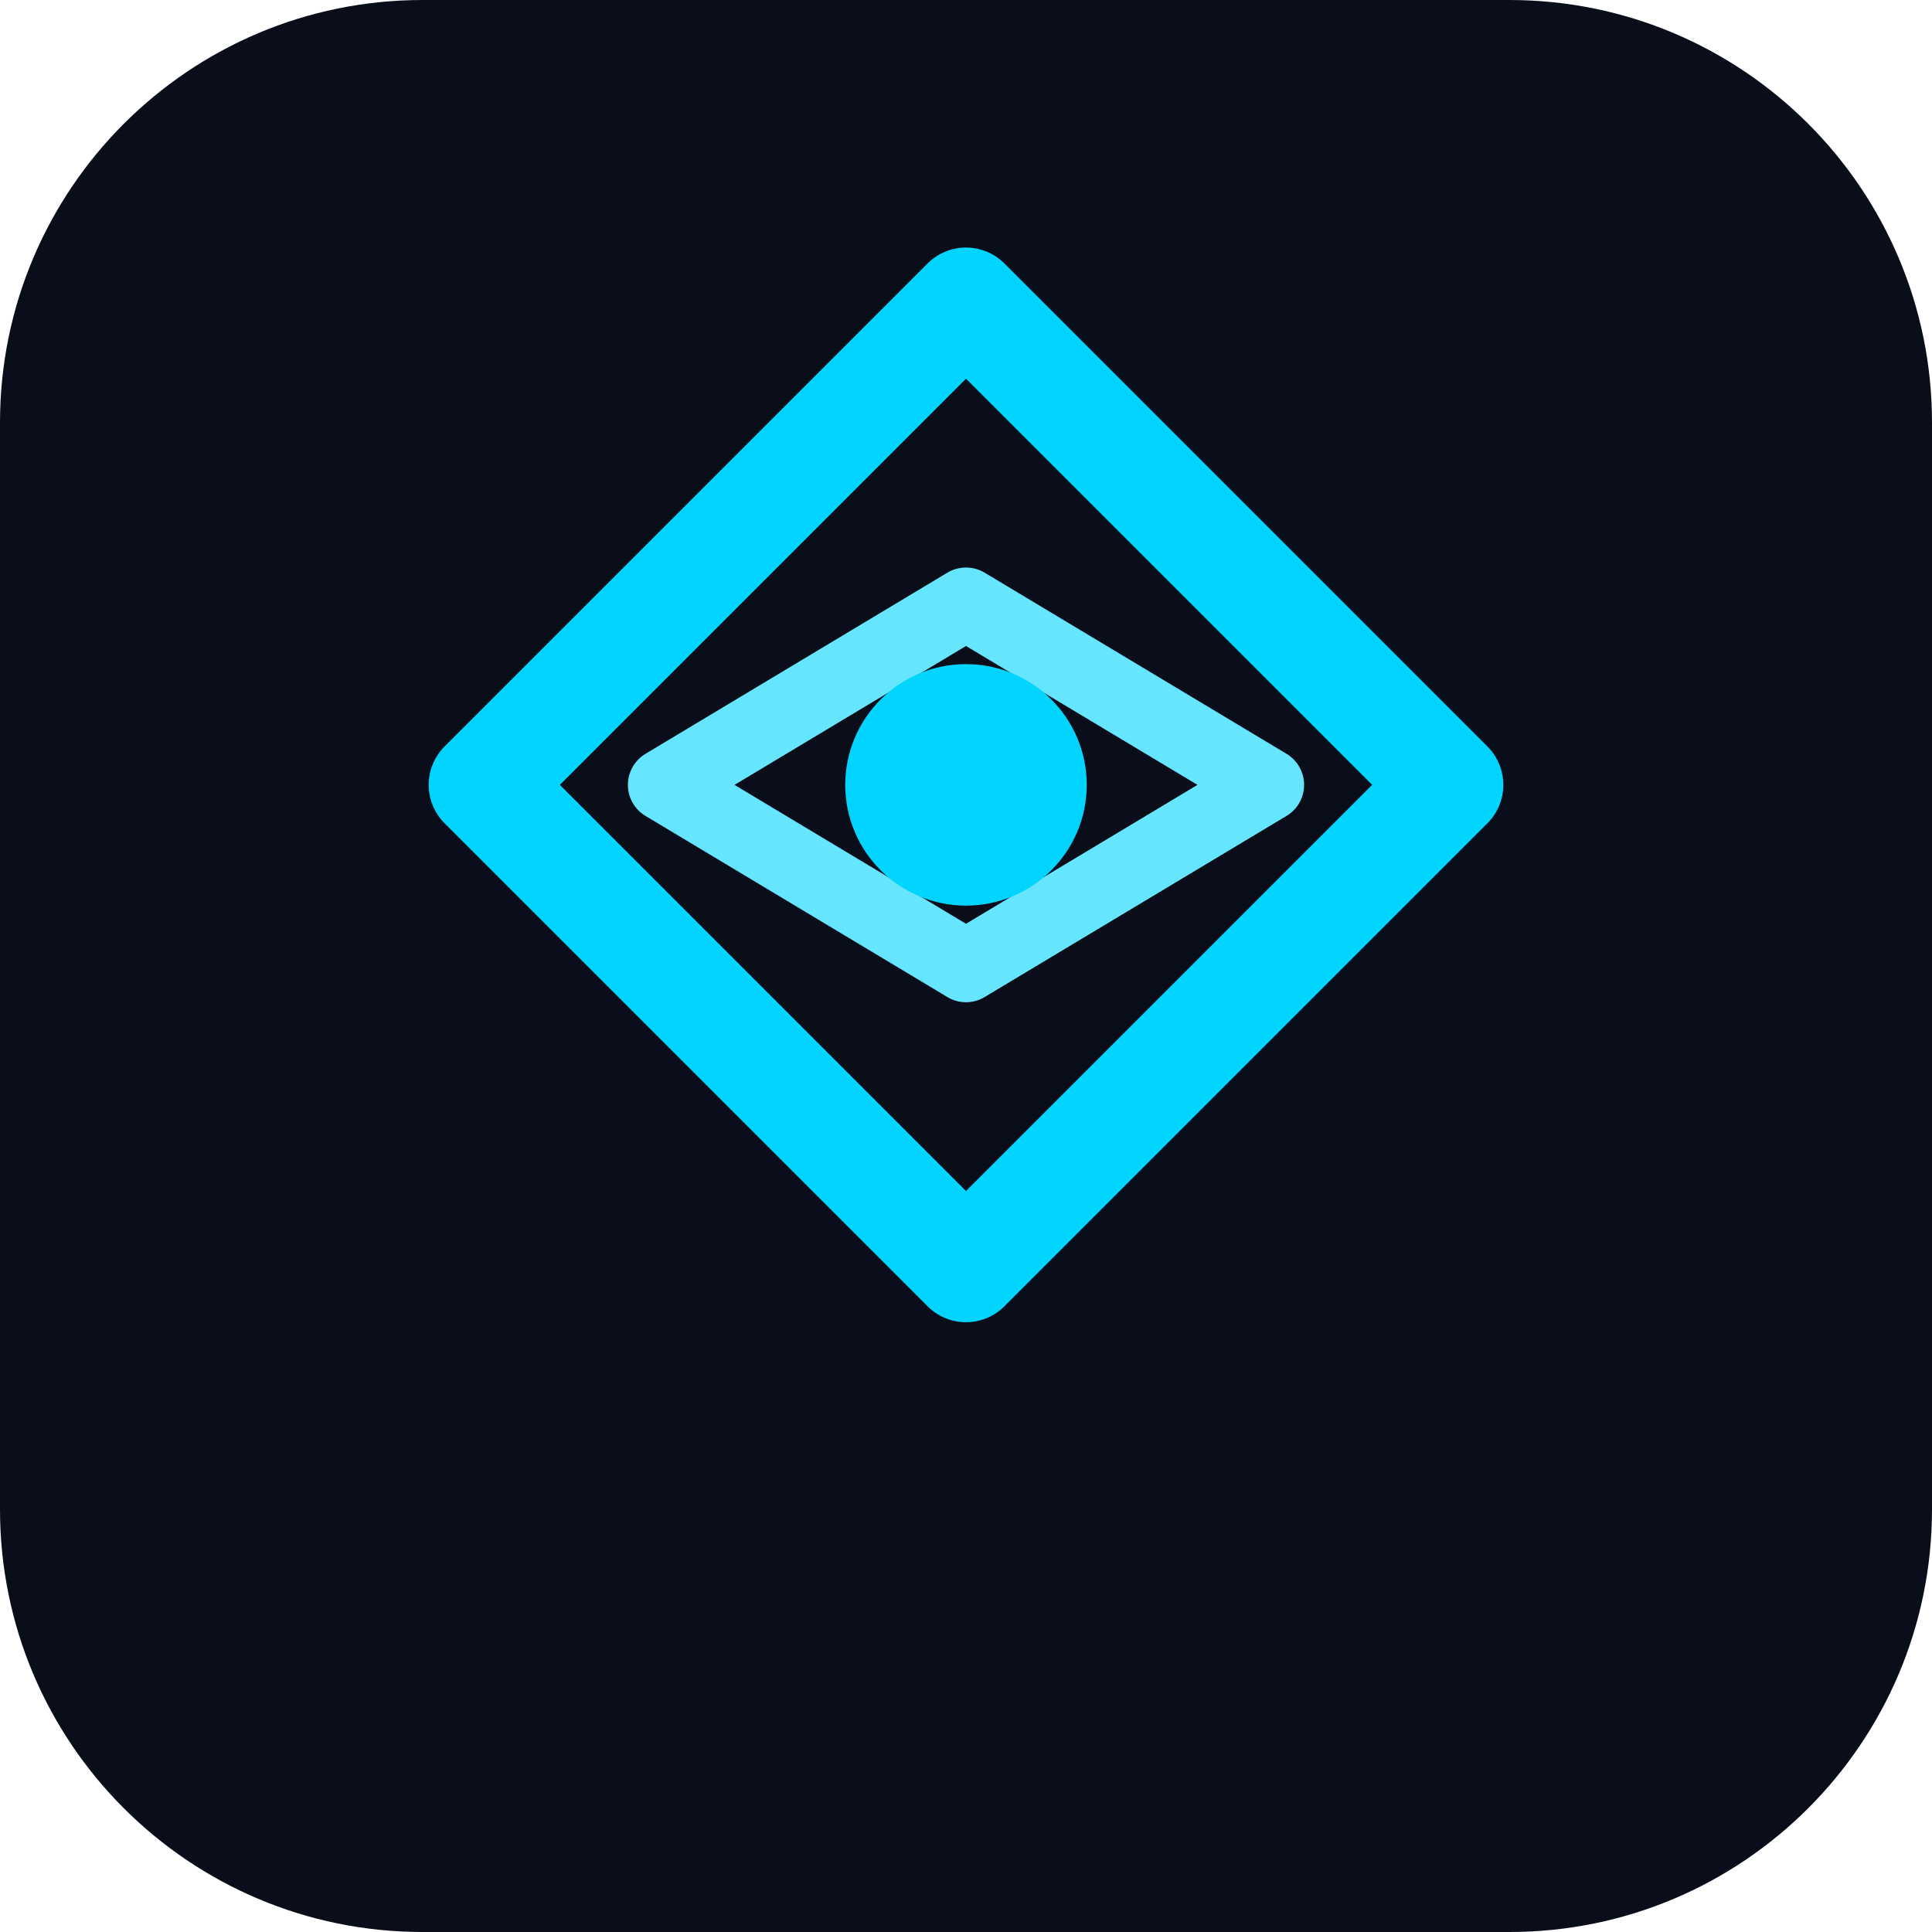
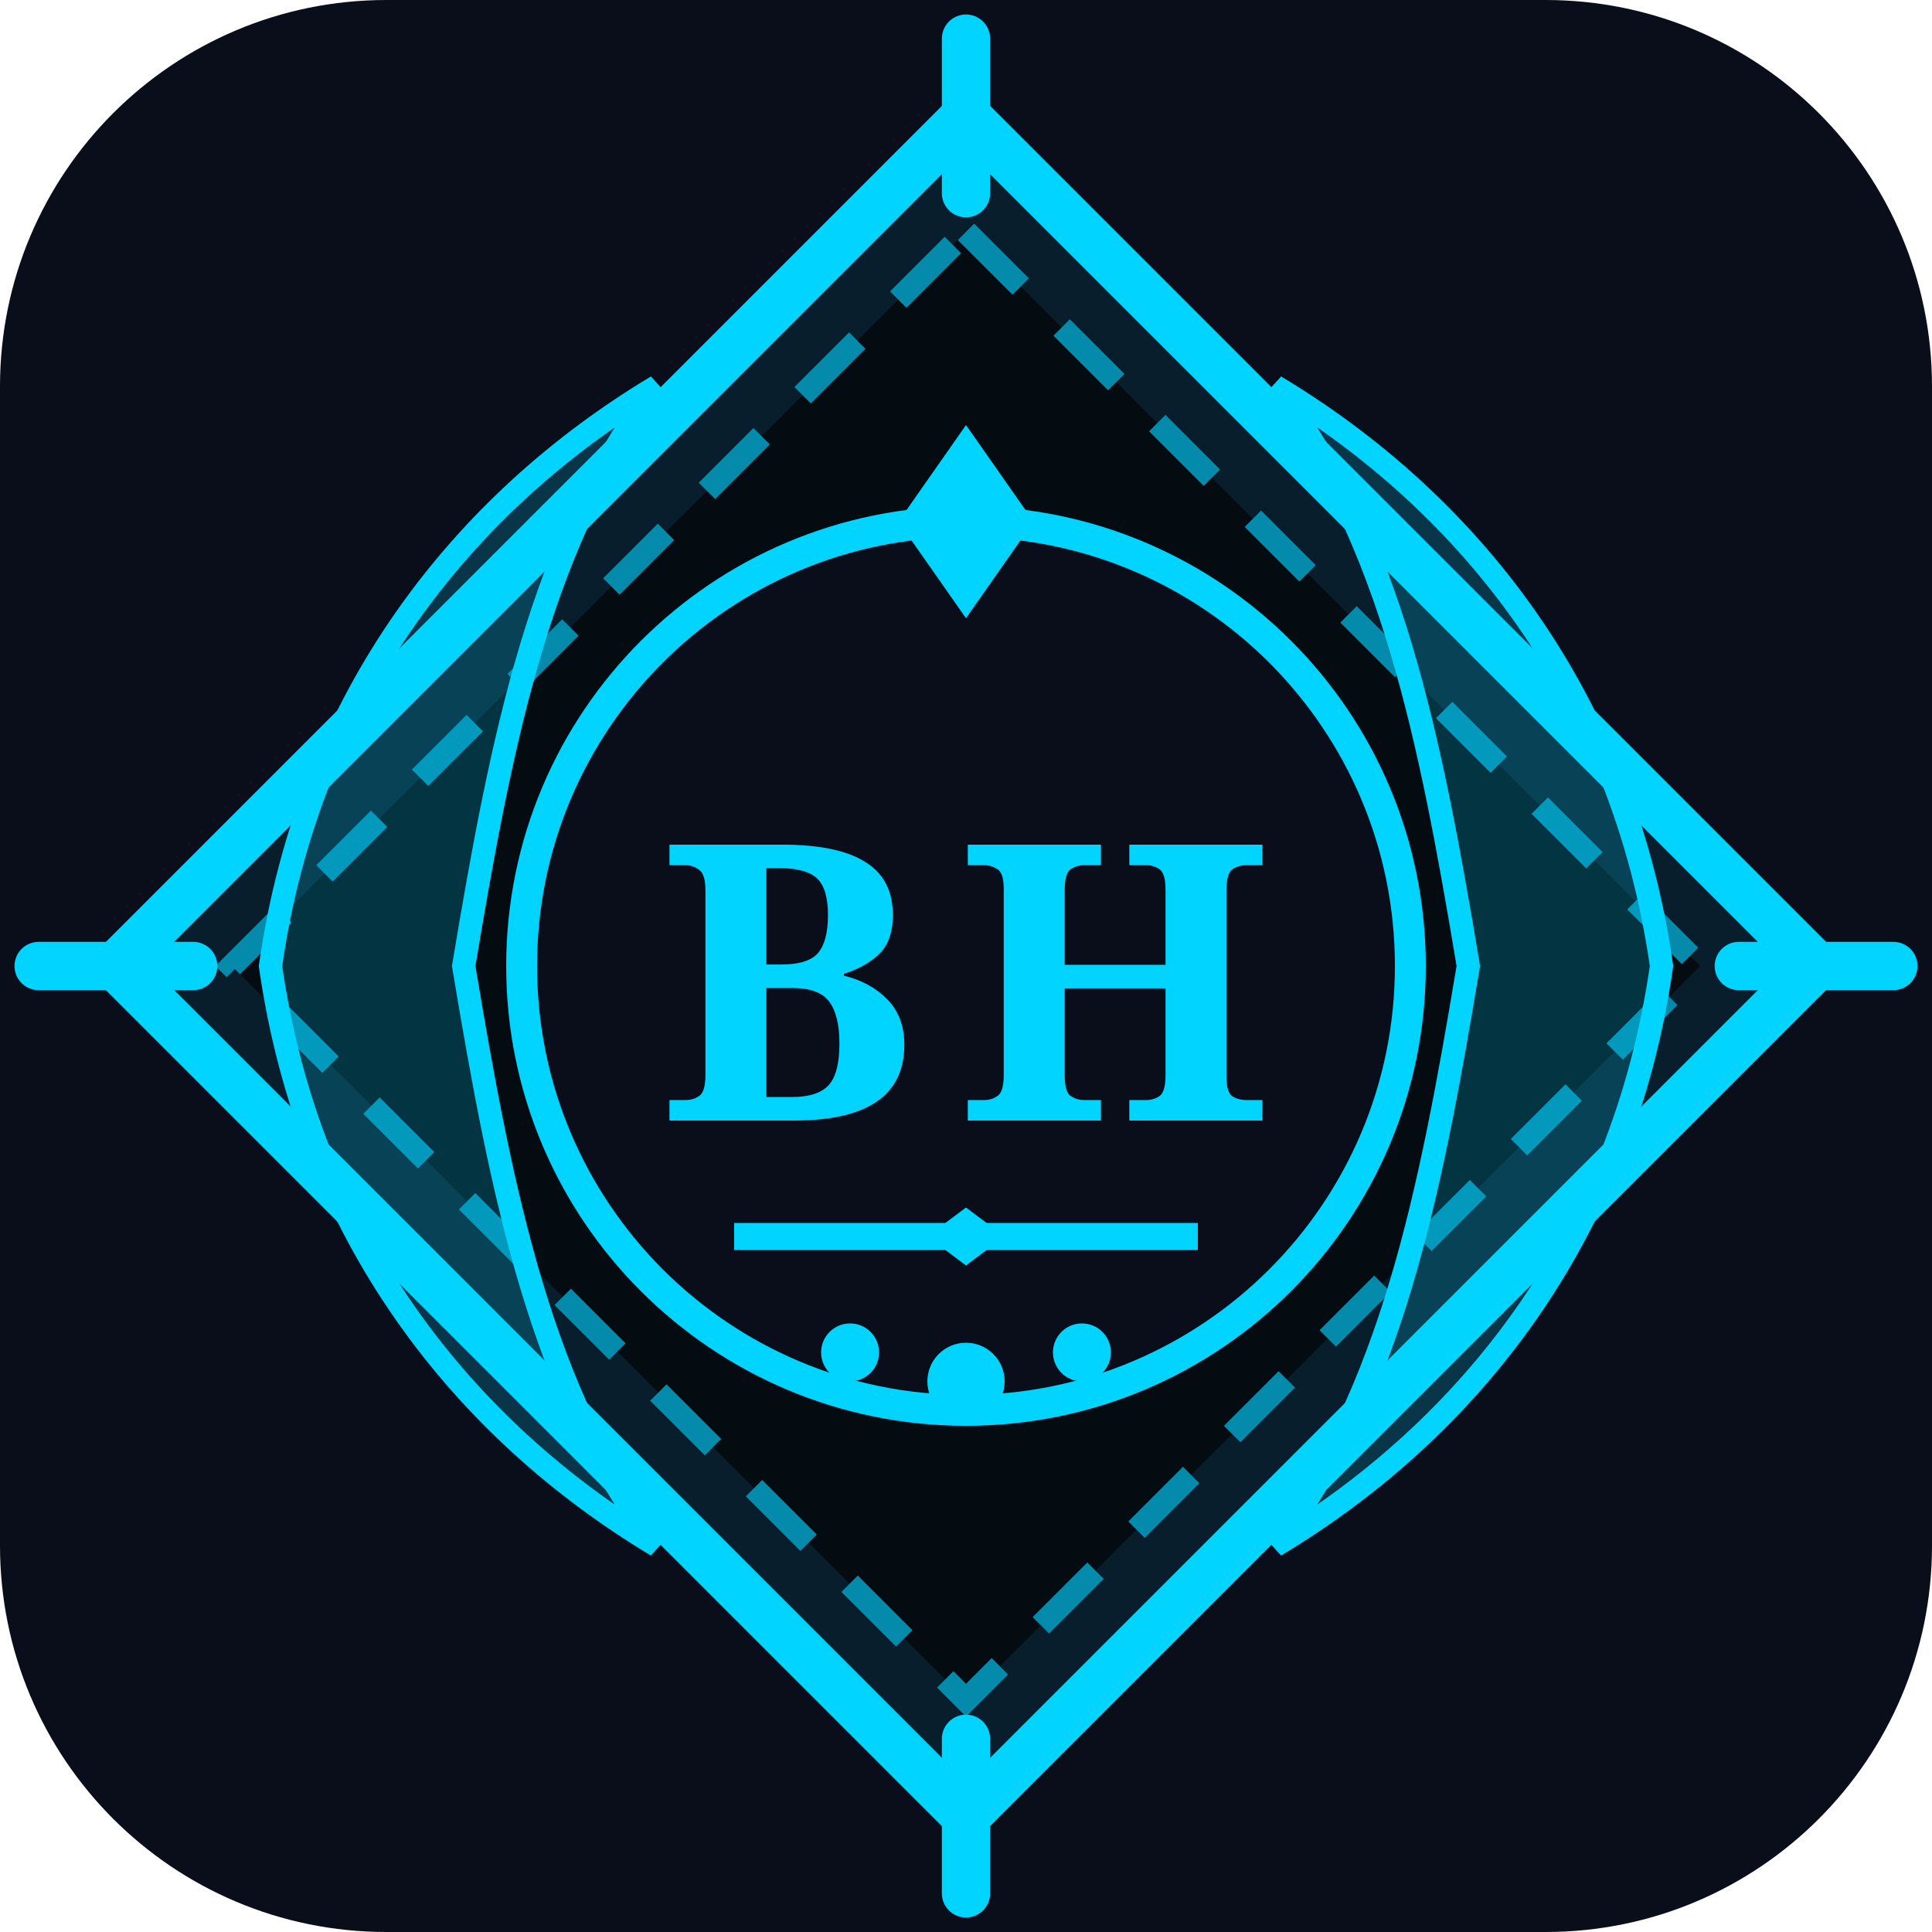
- <svg xmlns="http://www.w3.org/2000/svg" viewBox="0 0 32 32">
-   <rect width="32" height="32" rx="7" fill="#0A0E1A" />
-   <polygon points="16,5 24,13 16,21 8,13" fill="none" stroke="#00D4FF" stroke-width="1.8" stroke-linejoin="round" />
-   <polygon points="16,10 21,13 16,16 11,13" fill="none" stroke="#66E5FF" stroke-width="1.2" stroke-linejoin="round" />
-   <circle cx="16" cy="13" r="2" fill="#00D4FF" />
+ <svg xmlns="http://www.w3.org/2000/svg" viewBox="0 0 100 100">
+   <rect width="100" height="100" rx="20" fill="#0A0E1A" />
+   <polygon points="50,6 94,50 50,94 6,50" stroke="#00D4FF" stroke-width="2.5" fill="#00D4FF" fill-opacity="0.08" stroke-linejoin="round" />
+   <polygon points="50,12 88,50 50,88 12,50" stroke="#00D4FF" stroke-width="1.2" stroke-dasharray="4 3" opacity="0.6" />
+   <line x1="50" y1="2" x2="50" y2="10" stroke="#00D4FF" stroke-width="2.5" stroke-linecap="round" />
+   <line x1="50" y1="90" x2="50" y2="98" stroke="#00D4FF" stroke-width="2.5" stroke-linecap="round" />
+   <line x1="2" y1="50" x2="10" y2="50" stroke="#00D4FF" stroke-width="2.5" stroke-linecap="round" />
+   <line x1="90" y1="50" x2="98" y2="50" stroke="#00D4FF" stroke-width="2.5" stroke-linecap="round" />
+   <path d="M 14 50 C 16 36, 24 26, 34 20 C 28 28, 26 38, 24 50 C 26 62, 28 72, 34 80 C 24 74, 16 64, 14 50 Z" fill="#00D4FF" fill-opacity="0.2" stroke="#00D4FF" stroke-width="1.2" />
+   <path d="M 86 50 C 84 36, 76 26, 66 20 C 72 28, 74 38, 76 50 C 74 62, 72 72, 66 80 C 76 74, 84 64, 86 50 Z" fill="#00D4FF" fill-opacity="0.2" stroke="#00D4FF" stroke-width="1.2" />
+   <circle cx="50" cy="50" r="23" stroke="#00D4FF" stroke-width="1.6" fill="#0A0E1A" />
+   <polygon points="50,22 53.5,27 50,32 46.5,27" fill="#00D4FF" />
+   <text x="50" y="58" text-anchor="middle" font-family="'Cinzel', serif, sans-serif" font-size="20" font-weight="800" letter-spacing="2px" fill="#00D4FF">BH</text>
+   <line x1="38" y1="64" x2="62" y2="64" stroke="#00D4FF" stroke-width="1.4" />
+   <polygon points="50,62.5 52,64 50,65.5 48,64" fill="#00D4FF" />
+   <circle cx="44" cy="70" r="1.5" fill="#00D4FF" />
+   <circle cx="50" cy="71.5" r="2" fill="#00D4FF" />
+   <circle cx="56" cy="70" r="1.5" fill="#00D4FF" />
</svg>
